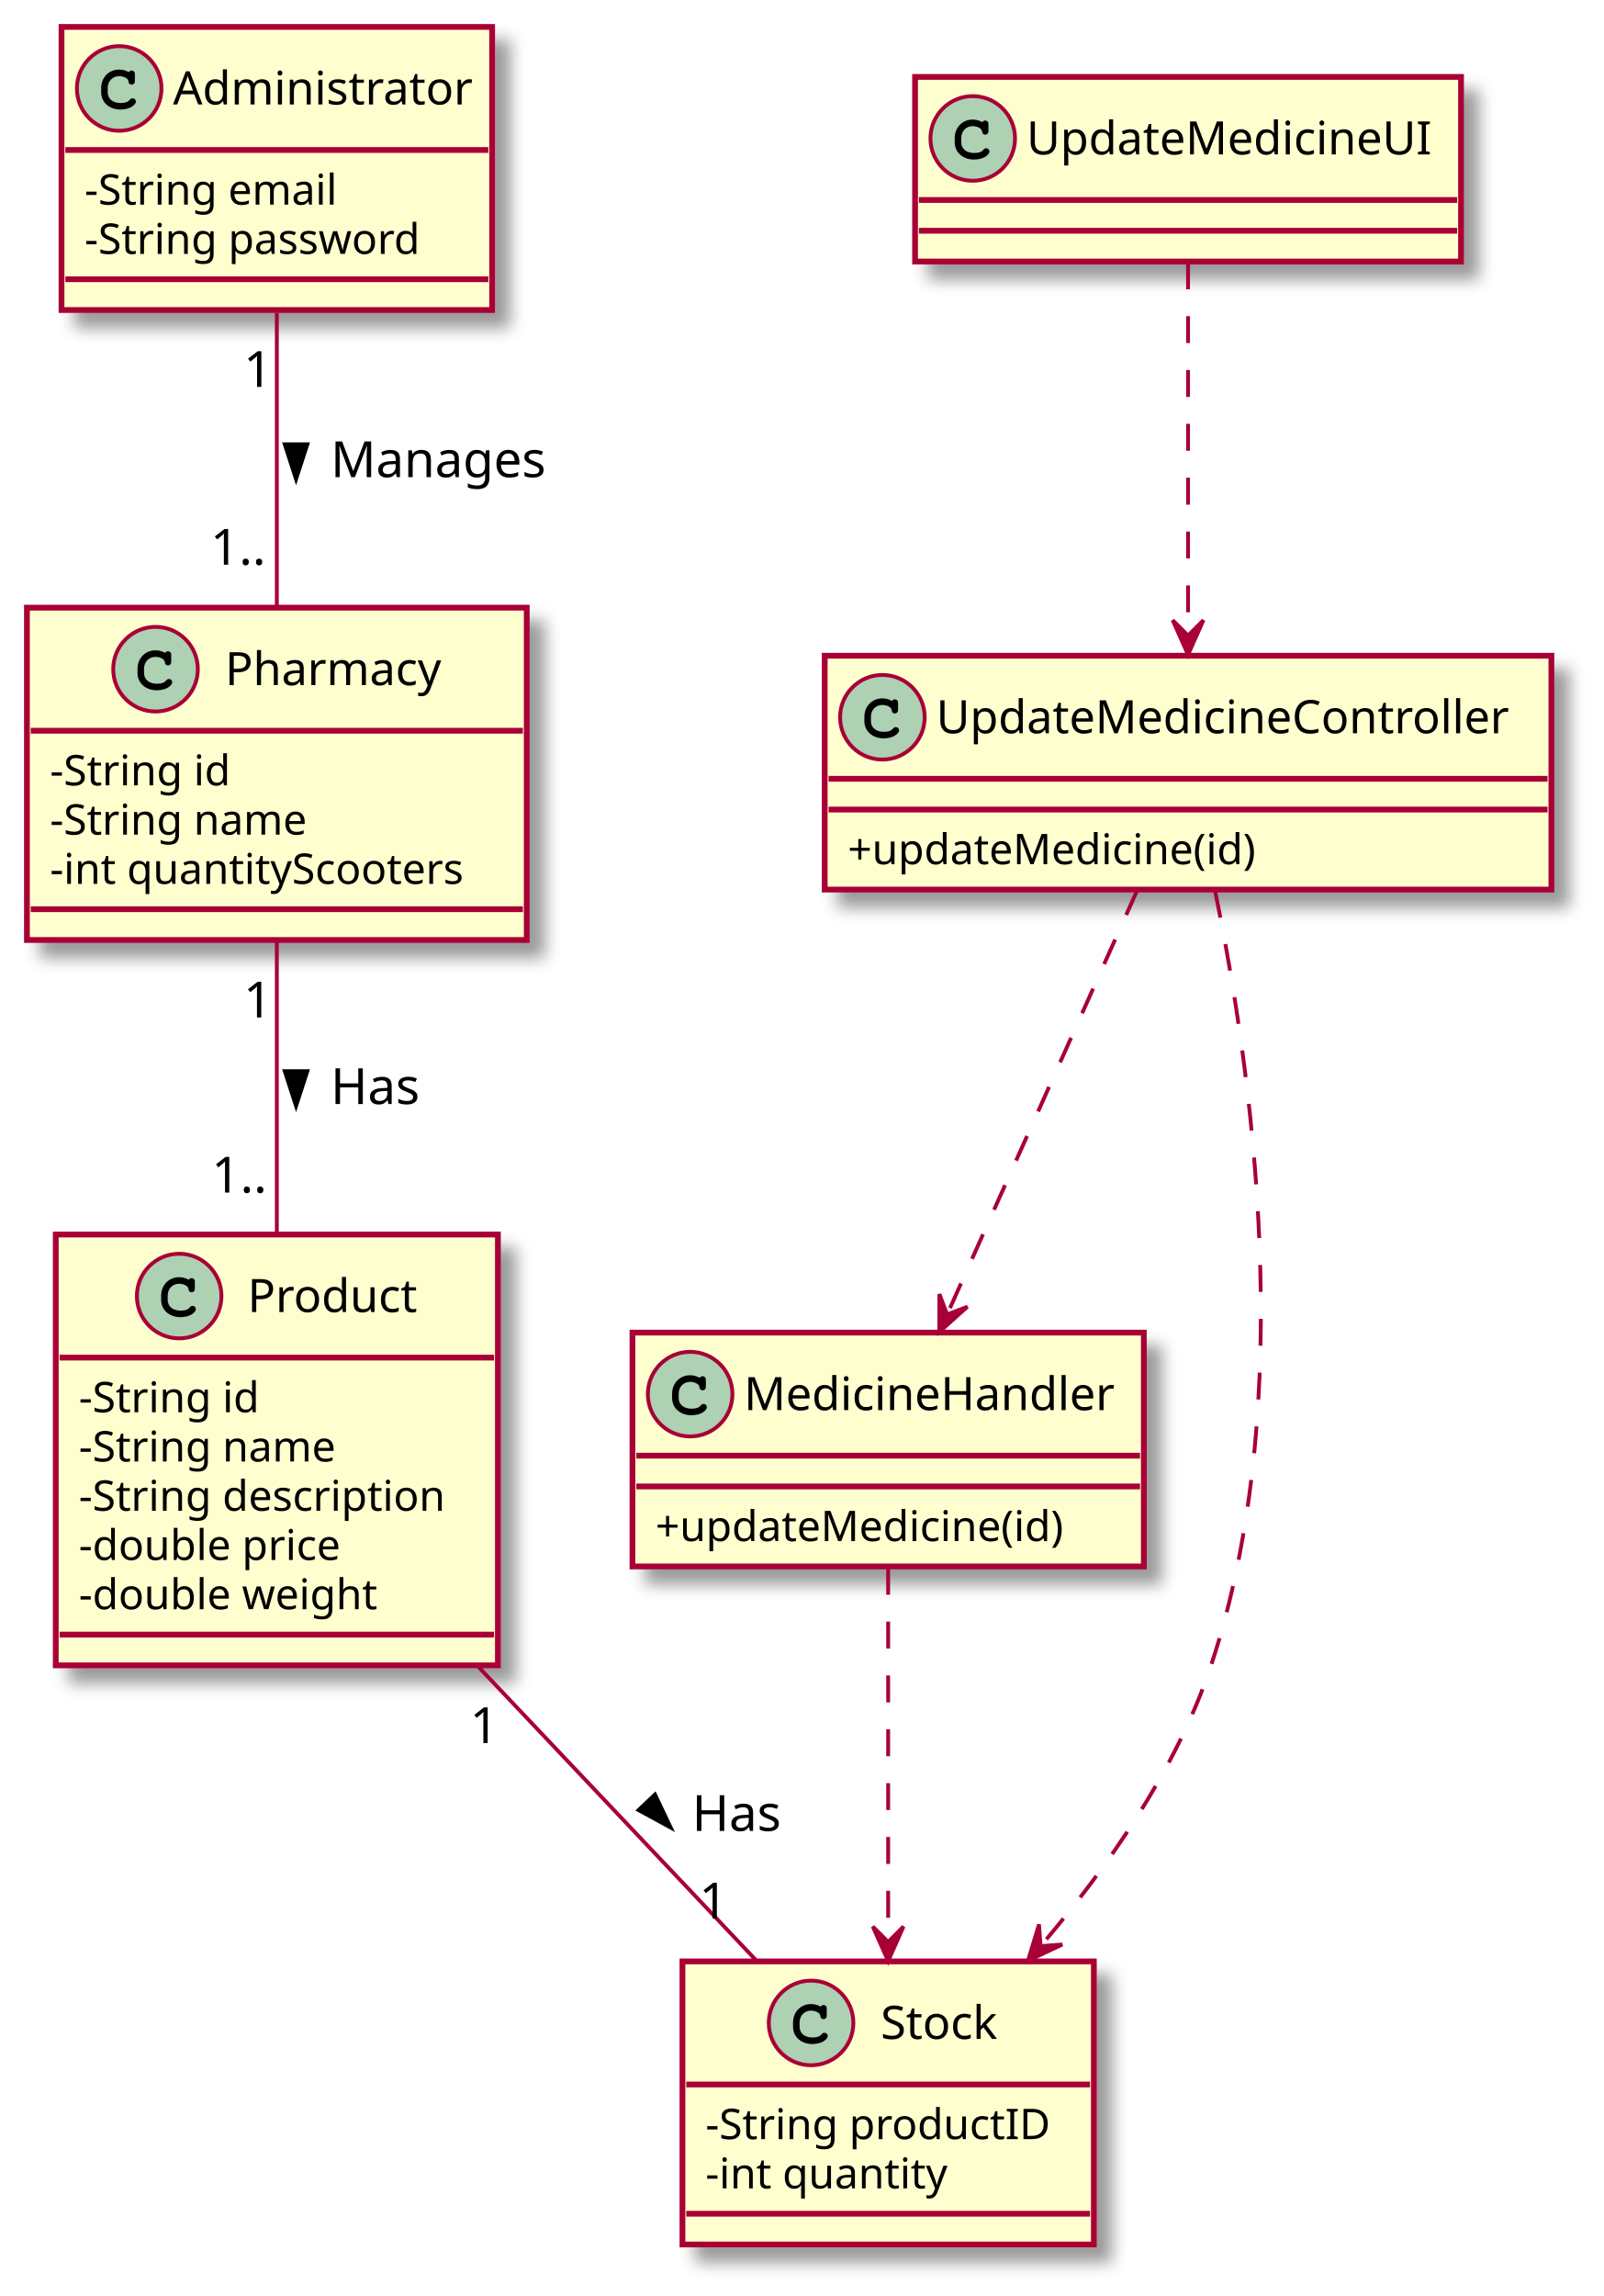
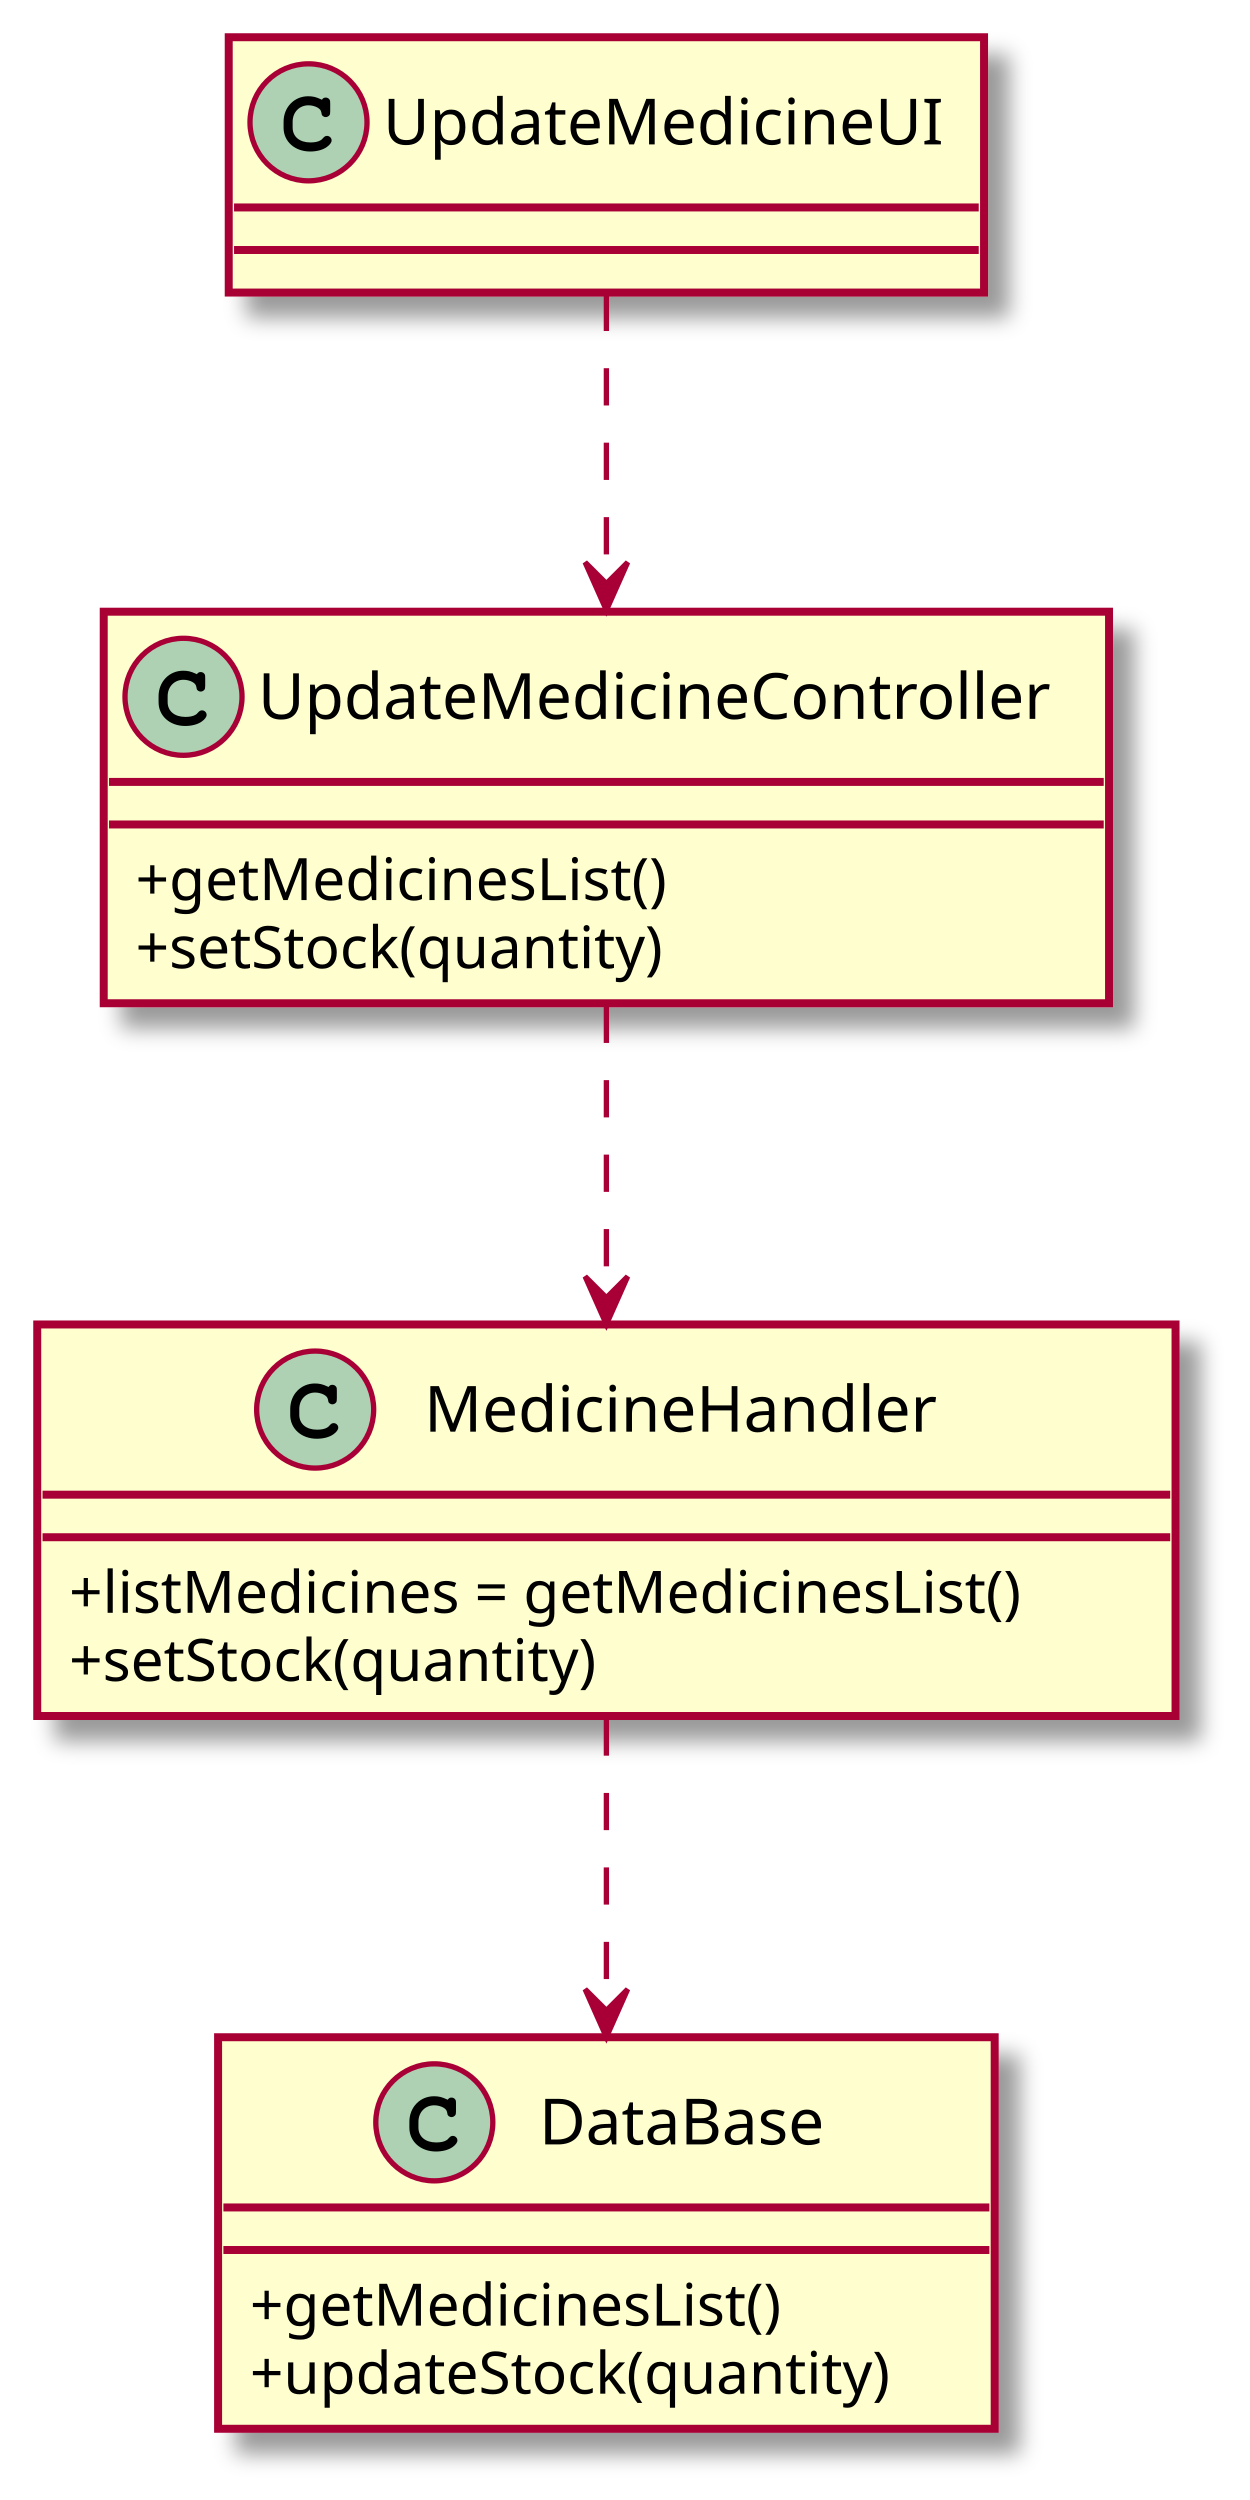
- <svg xmlns="http://www.w3.org/2000/svg" contentScriptType="application/ecmascript" contentStyleType="text/css" height="597px" preserveAspectRatio="none" style="width:417px;height:597px;" version="1.1" viewBox="0 0 417 597" width="417px" zoomAndPan="magnify">
+ <svg xmlns="http://www.w3.org/2000/svg" contentScriptType="application/ecmascript" contentStyleType="text/css" height="470px" preserveAspectRatio="none" style="width:235px;height:470px;" version="1.1" viewBox="0 0 235 470" width="235px" zoomAndPan="magnify">
  <defs>
-     <filter height="300%" id="fwkr6m30p3d39" width="300%" x="-1" y="-1">
+     <filter height="300%" id="f1eh1dn07pm53v" width="300%" x="-1" y="-1">
      <feGaussianBlur result="blurOut" stdDeviation="2.0" />
      <feColorMatrix in="blurOut" result="blurOut2" type="matrix" values="0 0 0 0 0 0 0 0 0 0 0 0 0 0 0 0 0 0 .4 0" />
      <feOffset dx="4.0" dy="4.0" in="blurOut2" result="blurOut3" />
      <feBlend in="SourceGraphic" in2="blurOut3" mode="normal" />
    </filter>
  </defs>
  <g>
-     <rect codeLine="3" fill="#FEFECE" filter="url(#fwkr6m30p3d39)" height="60.805" id="UpdateMedicineController" style="stroke:#A80036;stroke-width:1.5;" width="189" x="214.5" y="170.5" />
-     <ellipse cx="229.5" cy="186.5" fill="#ADD1B2" rx="11" ry="11" style="stroke:#A80036;stroke-width:1.0;" />
-     <path d="M231.844,182.172 C230.906,181.734 230.312,181.594 229.438,181.594 C226.812,181.594 224.812,183.672 224.812,186.391 L224.812,187.516 C224.812,190.094 226.922,191.984 229.812,191.984 C231.031,191.984 232.188,191.688 232.938,191.141 C233.516,190.734 233.844,190.281 233.844,189.891 C233.844,189.438 233.453,189.047 232.984,189.047 C232.766,189.047 232.562,189.125 232.375,189.312 C231.922,189.797 231.922,189.797 231.734,189.891 C231.312,190.156 230.625,190.281 229.859,190.281 C227.812,190.281 226.516,189.188 226.516,187.484 L226.516,186.391 C226.516,184.609 227.766,183.297 229.5,183.297 C230.078,183.297 230.688,183.453 231.156,183.703 C231.641,183.984 231.812,184.203 231.906,184.609 C231.969,185.016 232,185.141 232.141,185.266 C232.281,185.406 232.516,185.516 232.734,185.516 C233,185.516 233.266,185.375 233.438,185.156 C233.547,185 233.578,184.812 233.578,184.391 L233.578,182.969 C233.578,182.531 233.562,182.406 233.469,182.25 C233.312,181.984 233.031,181.844 232.734,181.844 C232.438,181.844 232.234,181.938 232.016,182.25 L231.844,182.172 Z " fill="#000000" />
-     <text fill="#000000" font-family="sans-serif" font-size="12" lengthAdjust="spacing" textLength="157" x="243.5" y="190.654">UpdateMedicineController</text>
-     <line style="stroke:#A80036;stroke-width:1.5;" x1="215.5" x2="402.5" y1="202.5" y2="202.5" />
-     <line style="stroke:#A80036;stroke-width:1.5;" x1="215.5" x2="402.5" y1="210.5" y2="210.5" />
-     <text fill="#000000" font-family="sans-serif" font-size="11" lengthAdjust="spacing" textLength="118" x="220.5" y="224.71">+updateMedicine(id)</text>
-     <rect codeLine="7" fill="#FEFECE" filter="url(#fwkr6m30p3d39)" height="48" id="UpdateMedicineUI" style="stroke:#A80036;stroke-width:1.5;" width="142" x="238" y="20" />
-     <ellipse cx="253" cy="36" fill="#ADD1B2" rx="11" ry="11" style="stroke:#A80036;stroke-width:1.0;" />
-     <path d="M255.344,31.672 C254.406,31.234 253.812,31.094 252.938,31.094 C250.312,31.094 248.312,33.172 248.312,35.891 L248.312,37.016 C248.312,39.594 250.422,41.484 253.312,41.484 C254.531,41.484 255.688,41.188 256.438,40.641 C257.016,40.234 257.344,39.781 257.344,39.391 C257.344,38.938 256.953,38.547 256.484,38.547 C256.266,38.547 256.062,38.625 255.875,38.812 C255.422,39.297 255.422,39.297 255.234,39.391 C254.812,39.656 254.125,39.781 253.359,39.781 C251.312,39.781 250.016,38.688 250.016,36.984 L250.016,35.891 C250.016,34.109 251.266,32.797 253,32.797 C253.578,32.797 254.188,32.953 254.656,33.203 C255.141,33.484 255.312,33.703 255.406,34.109 C255.469,34.516 255.5,34.641 255.641,34.766 C255.781,34.906 256.016,35.016 256.234,35.016 C256.5,35.016 256.766,34.875 256.938,34.656 C257.047,34.5 257.078,34.312 257.078,33.891 L257.078,32.469 C257.078,32.031 257.062,31.906 256.969,31.75 C256.812,31.484 256.531,31.344 256.234,31.344 C255.938,31.344 255.734,31.438 255.516,31.75 L255.344,31.672 Z " fill="#000000" />
-     <text fill="#000000" font-family="sans-serif" font-size="12" lengthAdjust="spacing" textLength="110" x="267" y="40.154">UpdateMedicineUI</text>
-     <line style="stroke:#A80036;stroke-width:1.5;" x1="239" x2="379" y1="52" y2="52" />
-     <line style="stroke:#A80036;stroke-width:1.5;" x1="239" x2="379" y1="60" y2="60" />
-     <rect codeLine="10" fill="#FEFECE" filter="url(#fwkr6m30p3d39)" height="60.805" id="MedicineHandler" style="stroke:#A80036;stroke-width:1.5;" width="133" x="164.5" y="346.5" />
-     <ellipse cx="179.5" cy="362.5" fill="#ADD1B2" rx="11" ry="11" style="stroke:#A80036;stroke-width:1.0;" />
-     <path d="M181.844,358.172 C180.906,357.734 180.312,357.594 179.438,357.594 C176.812,357.594 174.812,359.672 174.812,362.391 L174.812,363.516 C174.812,366.094 176.922,367.984 179.812,367.984 C181.031,367.984 182.188,367.688 182.938,367.141 C183.516,366.734 183.844,366.281 183.844,365.891 C183.844,365.438 183.453,365.047 182.984,365.047 C182.766,365.047 182.562,365.125 182.375,365.312 C181.922,365.797 181.922,365.797 181.734,365.891 C181.312,366.156 180.625,366.281 179.859,366.281 C177.812,366.281 176.516,365.188 176.516,363.484 L176.516,362.391 C176.516,360.609 177.766,359.297 179.5,359.297 C180.078,359.297 180.688,359.453 181.156,359.703 C181.641,359.984 181.812,360.203 181.906,360.609 C181.969,361.016 182,361.141 182.141,361.266 C182.281,361.406 182.516,361.516 182.734,361.516 C183,361.516 183.266,361.375 183.438,361.156 C183.547,361 183.578,360.812 183.578,360.391 L183.578,358.969 C183.578,358.531 183.562,358.406 183.469,358.25 C183.312,357.984 183.031,357.844 182.734,357.844 C182.438,357.844 182.234,357.938 182.016,358.25 L181.844,358.172 Z " fill="#000000" />
-     <text fill="#000000" font-family="sans-serif" font-size="12" lengthAdjust="spacing" textLength="101" x="193.5" y="366.654">MedicineHandler</text>
-     <line style="stroke:#A80036;stroke-width:1.5;" x1="165.5" x2="296.5" y1="378.5" y2="378.5" />
-     <line style="stroke:#A80036;stroke-width:1.5;" x1="165.5" x2="296.5" y1="386.5" y2="386.5" />
-     <text fill="#000000" font-family="sans-serif" font-size="11" lengthAdjust="spacing" textLength="118" x="170.5" y="400.71">+updateMedicine(id)</text>
-     <rect codeLine="14" fill="#FEFECE" filter="url(#fwkr6m30p3d39)" height="112.023" id="Product" style="stroke:#A80036;stroke-width:1.5;" width="115" x="14.5" y="321" />
-     <ellipse cx="46.6" cy="337" fill="#ADD1B2" rx="11" ry="11" style="stroke:#A80036;stroke-width:1.0;" />
-     <path d="M48.944,332.672 C48.006,332.234 47.413,332.094 46.538,332.094 C43.913,332.094 41.913,334.172 41.913,336.891 L41.913,338.016 C41.913,340.594 44.022,342.484 46.913,342.484 C48.131,342.484 49.288,342.188 50.038,341.641 C50.616,341.234 50.944,340.781 50.944,340.391 C50.944,339.938 50.553,339.547 50.084,339.547 C49.866,339.547 49.663,339.625 49.475,339.812 C49.022,340.297 49.022,340.297 48.834,340.391 C48.413,340.656 47.725,340.781 46.959,340.781 C44.913,340.781 43.616,339.688 43.616,337.984 L43.616,336.891 C43.616,335.109 44.866,333.797 46.6,333.797 C47.178,333.797 47.788,333.953 48.256,334.203 C48.741,334.484 48.913,334.703 49.006,335.109 C49.069,335.516 49.1,335.641 49.241,335.766 C49.381,335.906 49.616,336.016 49.834,336.016 C50.1,336.016 50.366,335.875 50.538,335.656 C50.647,335.5 50.678,335.312 50.678,334.891 L50.678,333.469 C50.678,333.031 50.663,332.906 50.569,332.75 C50.413,332.484 50.131,332.344 49.834,332.344 C49.538,332.344 49.334,332.438 49.116,332.75 L48.944,332.672 Z " fill="#000000" />
-     <text fill="#000000" font-family="sans-serif" font-size="12" lengthAdjust="spacing" textLength="45" x="64.4" y="341.154">Product</text>
-     <line style="stroke:#A80036;stroke-width:1.5;" x1="15.5" x2="128.5" y1="353" y2="353" />
-     <text fill="#000000" font-family="sans-serif" font-size="11" lengthAdjust="spacing" textLength="51" x="20.5" y="367.21">-String id</text>
-     <text fill="#000000" font-family="sans-serif" font-size="11" lengthAdjust="spacing" textLength="74" x="20.5" y="380.015">-String name</text>
-     <text fill="#000000" font-family="sans-serif" font-size="11" lengthAdjust="spacing" textLength="103" x="20.5" y="392.82">-String description</text>
-     <text fill="#000000" font-family="sans-serif" font-size="11" lengthAdjust="spacing" textLength="75" x="20.5" y="405.625">-double price</text>
-     <text fill="#000000" font-family="sans-serif" font-size="11" lengthAdjust="spacing" textLength="85" x="20.5" y="418.429">-double weight</text>
-     <line style="stroke:#A80036;stroke-width:1.5;" x1="15.5" x2="128.5" y1="425.023" y2="425.023" />
-     <rect codeLine="23" fill="#FEFECE" filter="url(#fwkr6m30p3d39)" height="73.609" id="Administrator" style="stroke:#A80036;stroke-width:1.5;" width="112" x="16" y="7" />
-     <ellipse cx="31" cy="23" fill="#ADD1B2" rx="11" ry="11" style="stroke:#A80036;stroke-width:1.0;" />
-     <path d="M33.344,18.672 C32.406,18.234 31.812,18.094 30.938,18.094 C28.312,18.094 26.312,20.172 26.312,22.891 L26.312,24.016 C26.312,26.594 28.422,28.484 31.312,28.484 C32.531,28.484 33.688,28.188 34.438,27.641 C35.016,27.234 35.344,26.781 35.344,26.391 C35.344,25.938 34.953,25.547 34.484,25.547 C34.266,25.547 34.062,25.625 33.875,25.812 C33.422,26.297 33.422,26.297 33.234,26.391 C32.812,26.656 32.125,26.781 31.359,26.781 C29.312,26.781 28.016,25.688 28.016,23.984 L28.016,22.891 C28.016,21.109 29.266,19.797 31,19.797 C31.578,19.797 32.188,19.953 32.656,20.203 C33.141,20.484 33.312,20.703 33.406,21.109 C33.469,21.516 33.5,21.641 33.641,21.766 C33.781,21.906 34.016,22.016 34.234,22.016 C34.5,22.016 34.766,21.875 34.938,21.656 C35.047,21.5 35.078,21.312 35.078,20.891 L35.078,19.469 C35.078,19.031 35.062,18.906 34.969,18.75 C34.812,18.484 34.531,18.344 34.234,18.344 C33.938,18.344 33.734,18.438 33.516,18.75 L33.344,18.672 Z " fill="#000000" />
-     <text fill="#000000" font-family="sans-serif" font-size="12" lengthAdjust="spacing" textLength="80" x="45" y="27.154">Administrator</text>
-     <line style="stroke:#A80036;stroke-width:1.5;" x1="17" x2="127" y1="39" y2="39" />
-     <text fill="#000000" font-family="sans-serif" font-size="11" lengthAdjust="spacing" textLength="73" x="22" y="53.21">-String email</text>
-     <text fill="#000000" font-family="sans-serif" font-size="11" lengthAdjust="spacing" textLength="94" x="22" y="66.015">-String password</text>
-     <line style="stroke:#A80036;stroke-width:1.5;" x1="17" x2="127" y1="72.609" y2="72.609" />
-     <rect codeLine="28" fill="#FEFECE" filter="url(#fwkr6m30p3d39)" height="86.414" id="Pharmacy" style="stroke:#A80036;stroke-width:1.5;" width="130" x="7" y="158" />
-     <ellipse cx="40.45" cy="174" fill="#ADD1B2" rx="11" ry="11" style="stroke:#A80036;stroke-width:1.0;" />
-     <path d="M42.794,169.672 C41.856,169.234 41.263,169.094 40.388,169.094 C37.763,169.094 35.763,171.172 35.763,173.891 L35.763,175.016 C35.763,177.594 37.872,179.484 40.763,179.484 C41.981,179.484 43.138,179.188 43.888,178.641 C44.466,178.234 44.794,177.781 44.794,177.391 C44.794,176.938 44.403,176.547 43.934,176.547 C43.716,176.547 43.513,176.625 43.325,176.812 C42.872,177.297 42.872,177.297 42.684,177.391 C42.263,177.656 41.575,177.781 40.809,177.781 C38.763,177.781 37.466,176.688 37.466,174.984 L37.466,173.891 C37.466,172.109 38.716,170.797 40.45,170.797 C41.028,170.797 41.638,170.953 42.106,171.203 C42.591,171.484 42.763,171.703 42.856,172.109 C42.919,172.516 42.95,172.641 43.091,172.766 C43.231,172.906 43.466,173.016 43.684,173.016 C43.95,173.016 44.216,172.875 44.388,172.656 C44.497,172.5 44.528,172.312 44.528,171.891 L44.528,170.469 C44.528,170.031 44.513,169.906 44.419,169.75 C44.263,169.484 43.981,169.344 43.684,169.344 C43.388,169.344 43.184,169.438 42.966,169.75 L42.794,169.672 Z " fill="#000000" />
-     <text fill="#000000" font-family="sans-serif" font-size="12" lengthAdjust="spacing" textLength="57" x="58.55" y="178.154">Pharmacy</text>
-     <line style="stroke:#A80036;stroke-width:1.5;" x1="8" x2="136" y1="190" y2="190" />
-     <text fill="#000000" font-family="sans-serif" font-size="11" lengthAdjust="spacing" textLength="51" x="13" y="204.21">-String id</text>
-     <text fill="#000000" font-family="sans-serif" font-size="11" lengthAdjust="spacing" textLength="74" x="13" y="217.015">-String name</text>
-     <text fill="#000000" font-family="sans-serif" font-size="11" lengthAdjust="spacing" textLength="118" x="13" y="229.82">-int quantityScooters</text>
-     <line style="stroke:#A80036;stroke-width:1.5;" x1="8" x2="136" y1="236.414" y2="236.414" />
-     <rect codeLine="34" fill="#FEFECE" filter="url(#fwkr6m30p3d39)" height="73.609" id="Stock" style="stroke:#A80036;stroke-width:1.5;" width="107" x="177.5" y="510" />
-     <ellipse cx="210.95" cy="526" fill="#ADD1B2" rx="11" ry="11" style="stroke:#A80036;stroke-width:1.0;" />
-     <path d="M213.294,521.672 C212.356,521.234 211.762,521.094 210.887,521.094 C208.262,521.094 206.262,523.172 206.262,525.891 L206.262,527.016 C206.262,529.594 208.372,531.484 211.262,531.484 C212.481,531.484 213.637,531.188 214.387,530.641 C214.966,530.234 215.294,529.781 215.294,529.391 C215.294,528.938 214.903,528.547 214.434,528.547 C214.216,528.547 214.012,528.625 213.825,528.812 C213.372,529.297 213.372,529.297 213.184,529.391 C212.762,529.656 212.075,529.781 211.309,529.781 C209.262,529.781 207.966,528.688 207.966,526.984 L207.966,525.891 C207.966,524.109 209.216,522.797 210.95,522.797 C211.528,522.797 212.137,522.953 212.606,523.203 C213.091,523.484 213.262,523.703 213.356,524.109 C213.419,524.516 213.45,524.641 213.591,524.766 C213.731,524.906 213.966,525.016 214.184,525.016 C214.45,525.016 214.716,524.875 214.887,524.656 C214.997,524.5 215.028,524.312 215.028,523.891 L215.028,522.469 C215.028,522.031 215.012,521.906 214.919,521.75 C214.762,521.484 214.481,521.344 214.184,521.344 C213.887,521.344 213.684,521.438 213.466,521.75 L213.294,521.672 Z " fill="#000000" />
-     <text fill="#000000" font-family="sans-serif" font-size="12" lengthAdjust="spacing" textLength="34" x="229.05" y="530.154">Stock</text>
-     <line style="stroke:#A80036;stroke-width:1.5;" x1="178.5" x2="283.5" y1="542" y2="542" />
-     <text fill="#000000" font-family="sans-serif" font-size="11" lengthAdjust="spacing" textLength="95" x="183.5" y="556.21">-String productID</text>
-     <text fill="#000000" font-family="sans-serif" font-size="11" lengthAdjust="spacing" textLength="68" x="183.5" y="569.015">-int quantity</text>
-     <line style="stroke:#A80036;stroke-width:1.5;" x1="178.5" x2="283.5" y1="575.609" y2="575.609" />
-     <path codeLine="40" d="M309,68.205 C309,93.912 309,135.635 309,165.245 " fill="none" id="UpdateMedicineUI-to-UpdateMedicineController" style="stroke:#A80036;stroke-width:1.0;stroke-dasharray:7.0,7.0;" />
-     <polygon fill="#A80036" points="309,170.256,313,161.256,309,165.256,305,161.256,309,170.256" style="stroke:#A80036;stroke-width:1.0;" />
-     <path codeLine="41" d="M295.768,231.517 C282.097,262.013 260.78,309.567 246.371,341.711 " fill="none" id="UpdateMedicineController-to-MedicineHandler" style="stroke:#A80036;stroke-width:1.0;stroke-dasharray:7.0,7.0;" />
-     <polygon fill="#A80036" points="244.297,346.338,251.629,339.762,246.343,341.776,244.329,336.489,244.297,346.338" style="stroke:#A80036;stroke-width:1.0;" />
-     <path codeLine="42" d="M316.041,231.741 C325.3,276.652 337.878,363.874 315,433 C306.071,459.978 287.93,485.756 270.785,505.861 " fill="none" id="UpdateMedicineController-to-Stock" style="stroke:#A80036;stroke-width:1.0;stroke-dasharray:7.0,7.0;" />
-     <polygon fill="#A80036" points="267.372,509.805,276.286,505.616,270.644,506.023,270.236,500.381,267.372,509.805" style="stroke:#A80036;stroke-width:1.0;" />
-     <path codeLine="43" d="M231,407.648 C231,434.629 231,474.722 231,504.811 " fill="none" id="MedicineHandler-to-Stock" style="stroke:#A80036;stroke-width:1.0;stroke-dasharray:7.0,7.0;" />
-     <polygon fill="#A80036" points="231,509.928,235,500.928,231,504.928,227,500.928,231,509.928" style="stroke:#A80036;stroke-width:1.0;" />
-     <path codeLine="45" d="M72,244.121 C72,267.153 72,295.964 72,320.777 " fill="none" id="Pharmacy-Product" style="stroke:#A80036;stroke-width:1.0;" />
-     <polygon fill="#000000" points="77,287.566,79.939,278.521,74.061,278.521,77,287.566" style="stroke:#000000;stroke-width:1.0;" />
-     <text fill="#000000" font-family="sans-serif" font-size="13" lengthAdjust="spacing" textLength="24" x="86" y="287.067">Has</text>
-     <text fill="#000000" font-family="sans-serif" font-size="13" lengthAdjust="spacing" textLength="8" x="63.337" y="264.549">1</text>
-     <text fill="#000000" font-family="sans-serif" font-size="13" lengthAdjust="spacing" textLength="16" x="55.025" y="310.084">1..</text>
-     <path codeLine="46" d="M124.063,433.009 C147.973,458.273 175.657,487.524 196.866,509.934 " fill="none" id="Product-Stock" style="stroke:#A80036;stroke-width:1.0;" />
-     <polygon fill="#000000" points="174.437,475.198,170.354,466.608,166.085,470.649,174.437,475.198" style="stroke:#000000;stroke-width:1.0;" />
-     <text fill="#000000" font-family="sans-serif" font-size="13" lengthAdjust="spacing" textLength="24" x="180" y="476.067">Has</text>
-     <text fill="#000000" font-family="sans-serif" font-size="13" lengthAdjust="spacing" textLength="8" x="122.221" y="453.22">1</text>
-     <text fill="#000000" font-family="sans-serif" font-size="13" lengthAdjust="spacing" textLength="8" x="181.835" y="498.832">1</text>
-     <path codeLine="47" d="M72,81.341 C72,104.247 72,133.912 72,157.85 " fill="none" id="Administrator-Pharmacy" style="stroke:#A80036;stroke-width:1.0;" />
-     <polygon fill="#000000" points="77,124.566,79.939,115.521,74.061,115.521,77,124.566" style="stroke:#000000;stroke-width:1.0;" />
-     <text fill="#000000" font-family="sans-serif" font-size="13" lengthAdjust="spacing" textLength="57" x="86" y="124.067">Manages</text>
-     <text fill="#000000" font-family="sans-serif" font-size="13" lengthAdjust="spacing" textLength="8" x="63.362" y="100.596">1</text>
-     <text fill="#000000" font-family="sans-serif" font-size="13" lengthAdjust="spacing" textLength="16" x="54.725" y="146.822">1..</text>
+     <rect codeLine="6" fill="#FEFECE" filter="url(#f1eh1dn07pm53v)" height="73.609" id="UpdateMedicineController" style="stroke:#A80036;stroke-width:1.5;" width="189" x="19.5" y="115" />
+     <ellipse cx="34.5" cy="131" fill="#ADD1B2" rx="11" ry="11" style="stroke:#A80036;stroke-width:1.0;" />
+     <path d="M36.844,126.672 C35.906,126.234 35.312,126.094 34.438,126.094 C31.812,126.094 29.812,128.172 29.812,130.891 L29.812,132.016 C29.812,134.594 31.922,136.484 34.812,136.484 C36.031,136.484 37.188,136.188 37.938,135.641 C38.516,135.234 38.844,134.781 38.844,134.391 C38.844,133.938 38.453,133.547 37.984,133.547 C37.766,133.547 37.562,133.625 37.375,133.812 C36.922,134.297 36.922,134.297 36.734,134.391 C36.312,134.656 35.625,134.781 34.859,134.781 C32.812,134.781 31.516,133.688 31.516,131.984 L31.516,130.891 C31.516,129.109 32.766,127.797 34.5,127.797 C35.078,127.797 35.688,127.953 36.156,128.203 C36.641,128.484 36.812,128.703 36.906,129.109 C36.969,129.516 37,129.641 37.141,129.766 C37.281,129.906 37.516,130.016 37.734,130.016 C38,130.016 38.266,129.875 38.438,129.656 C38.547,129.5 38.578,129.312 38.578,128.891 L38.578,127.469 C38.578,127.031 38.562,126.906 38.469,126.75 C38.312,126.484 38.031,126.344 37.734,126.344 C37.438,126.344 37.234,126.438 37.016,126.75 L36.844,126.672 Z " fill="#000000" />
+     <text fill="#000000" font-family="sans-serif" font-size="12" lengthAdjust="spacing" textLength="157" x="48.5" y="135.154">UpdateMedicineController</text>
+     <line style="stroke:#A80036;stroke-width:1.5;" x1="20.5" x2="207.5" y1="147" y2="147" />
+     <line style="stroke:#A80036;stroke-width:1.5;" x1="20.5" x2="207.5" y1="155" y2="155" />
+     <text fill="#000000" font-family="sans-serif" font-size="11" lengthAdjust="spacing" textLength="112" x="25.5" y="169.21">+getMedicinesList()</text>
+     <text fill="#000000" font-family="sans-serif" font-size="11" lengthAdjust="spacing" textLength="112" x="25.5" y="182.015">+setStock(quantity)</text>
+     <rect codeLine="11" fill="#FEFECE" filter="url(#f1eh1dn07pm53v)" height="48" id="UpdateMedicineUI" style="stroke:#A80036;stroke-width:1.5;" width="142" x="43" y="7" />
+     <ellipse cx="58" cy="23" fill="#ADD1B2" rx="11" ry="11" style="stroke:#A80036;stroke-width:1.0;" />
+     <path d="M60.344,18.672 C59.406,18.234 58.812,18.094 57.938,18.094 C55.312,18.094 53.312,20.172 53.312,22.891 L53.312,24.016 C53.312,26.594 55.422,28.484 58.312,28.484 C59.531,28.484 60.688,28.188 61.438,27.641 C62.016,27.234 62.344,26.781 62.344,26.391 C62.344,25.938 61.953,25.547 61.484,25.547 C61.266,25.547 61.062,25.625 60.875,25.812 C60.422,26.297 60.422,26.297 60.234,26.391 C59.812,26.656 59.125,26.781 58.359,26.781 C56.312,26.781 55.016,25.688 55.016,23.984 L55.016,22.891 C55.016,21.109 56.266,19.797 58,19.797 C58.578,19.797 59.188,19.953 59.656,20.203 C60.141,20.484 60.312,20.703 60.406,21.109 C60.469,21.516 60.5,21.641 60.641,21.766 C60.781,21.906 61.016,22.016 61.234,22.016 C61.5,22.016 61.766,21.875 61.938,21.656 C62.047,21.5 62.078,21.312 62.078,20.891 L62.078,19.469 C62.078,19.031 62.062,18.906 61.969,18.75 C61.812,18.484 61.531,18.344 61.234,18.344 C60.938,18.344 60.734,18.438 60.516,18.75 L60.344,18.672 Z " fill="#000000" />
+     <text fill="#000000" font-family="sans-serif" font-size="12" lengthAdjust="spacing" textLength="110" x="72" y="27.154">UpdateMedicineUI</text>
+     <line style="stroke:#A80036;stroke-width:1.5;" x1="44" x2="184" y1="39" y2="39" />
+     <line style="stroke:#A80036;stroke-width:1.5;" x1="44" x2="184" y1="47" y2="47" />
+     <rect codeLine="14" fill="#FEFECE" filter="url(#f1eh1dn07pm53v)" height="73.609" id="MedicineHandler" style="stroke:#A80036;stroke-width:1.5;" width="214" x="7" y="249" />
+     <ellipse cx="59.25" cy="265" fill="#ADD1B2" rx="11" ry="11" style="stroke:#A80036;stroke-width:1.0;" />
+     <path d="M61.594,260.672 C60.656,260.234 60.062,260.094 59.188,260.094 C56.562,260.094 54.562,262.172 54.562,264.891 L54.562,266.016 C54.562,268.594 56.672,270.484 59.562,270.484 C60.781,270.484 61.938,270.188 62.688,269.641 C63.266,269.234 63.594,268.781 63.594,268.391 C63.594,267.938 63.203,267.547 62.734,267.547 C62.516,267.547 62.312,267.625 62.125,267.812 C61.672,268.297 61.672,268.297 61.484,268.391 C61.062,268.656 60.375,268.781 59.609,268.781 C57.562,268.781 56.266,267.688 56.266,265.984 L56.266,264.891 C56.266,263.109 57.516,261.797 59.25,261.797 C59.828,261.797 60.438,261.953 60.906,262.203 C61.391,262.484 61.562,262.703 61.656,263.109 C61.719,263.516 61.75,263.641 61.891,263.766 C62.031,263.906 62.266,264.016 62.484,264.016 C62.75,264.016 63.016,263.875 63.188,263.656 C63.297,263.5 63.328,263.312 63.328,262.891 L63.328,261.469 C63.328,261.031 63.312,260.906 63.219,260.75 C63.062,260.484 62.781,260.344 62.484,260.344 C62.188,260.344 61.984,260.438 61.766,260.75 L61.594,260.672 Z " fill="#000000" />
+     <text fill="#000000" font-family="sans-serif" font-size="12" lengthAdjust="spacing" textLength="101" x="79.75" y="269.154">MedicineHandler</text>
+     <line style="stroke:#A80036;stroke-width:1.5;" x1="8" x2="220" y1="281" y2="281" />
+     <line style="stroke:#A80036;stroke-width:1.5;" x1="8" x2="220" y1="289" y2="289" />
+     <text fill="#000000" font-family="sans-serif" font-size="11" lengthAdjust="spacing" textLength="202" x="13" y="303.21">+listMedicines = getMedicinesList()</text>
+     <text fill="#000000" font-family="sans-serif" font-size="11" lengthAdjust="spacing" textLength="112" x="13" y="316.015">+setStock(quantity)</text>
+     <rect codeLine="19" fill="#FEFECE" filter="url(#f1eh1dn07pm53v)" height="73.609" id="DataBase" style="stroke:#A80036;stroke-width:1.5;" width="146" x="41" y="383" />
+     <ellipse cx="81.65" cy="399" fill="#ADD1B2" rx="11" ry="11" style="stroke:#A80036;stroke-width:1.0;" />
+     <path d="M83.994,394.672 C83.056,394.234 82.463,394.094 81.588,394.094 C78.963,394.094 76.963,396.172 76.963,398.891 L76.963,400.016 C76.963,402.594 79.072,404.484 81.963,404.484 C83.181,404.484 84.338,404.188 85.088,403.641 C85.666,403.234 85.994,402.781 85.994,402.391 C85.994,401.938 85.603,401.547 85.134,401.547 C84.916,401.547 84.713,401.625 84.525,401.812 C84.072,402.297 84.072,402.297 83.884,402.391 C83.463,402.656 82.775,402.781 82.009,402.781 C79.963,402.781 78.666,401.688 78.666,399.984 L78.666,398.891 C78.666,397.109 79.916,395.797 81.65,395.797 C82.228,395.797 82.838,395.953 83.306,396.203 C83.791,396.484 83.963,396.703 84.056,397.109 C84.119,397.516 84.15,397.641 84.291,397.766 C84.431,397.906 84.666,398.016 84.884,398.016 C85.15,398.016 85.416,397.875 85.588,397.656 C85.697,397.5 85.728,397.312 85.728,396.891 L85.728,395.469 C85.728,395.031 85.713,394.906 85.619,394.75 C85.463,394.484 85.181,394.344 84.884,394.344 C84.588,394.344 84.384,394.438 84.166,394.75 L83.994,394.672 Z " fill="#000000" />
+     <text fill="#000000" font-family="sans-serif" font-size="12" lengthAdjust="spacing" textLength="57" x="101.35" y="403.154">DataBase</text>
+     <line style="stroke:#A80036;stroke-width:1.5;" x1="42" x2="186" y1="415" y2="415" />
+     <line style="stroke:#A80036;stroke-width:1.5;" x1="42" x2="186" y1="423" y2="423" />
+     <text fill="#000000" font-family="sans-serif" font-size="11" lengthAdjust="spacing" textLength="112" x="47" y="437.21">+getMedicinesList()</text>
+     <text fill="#000000" font-family="sans-serif" font-size="11" lengthAdjust="spacing" textLength="134" x="47" y="450.015">+updateStock(quantity)</text>
+     <path codeLine="27" d="M114,55.227 C114,70.683 114,91.421 114,109.647 " fill="none" id="UpdateMedicineUI-to-UpdateMedicineController" style="stroke:#A80036;stroke-width:1.0;stroke-dasharray:7.0,7.0;" />
+     <polygon fill="#A80036" points="114,114.714,118,105.714,114,109.714,110,105.714,114,114.714" style="stroke:#A80036;stroke-width:1.0;" />
+     <path codeLine="28" d="M114,189.07 C114,205.949 114,226.142 114,243.638 " fill="none" id="UpdateMedicineController-to-MedicineHandler" style="stroke:#A80036;stroke-width:1.0;stroke-dasharray:7.0,7.0;" />
+     <polygon fill="#A80036" points="114,248.974,118,239.974,114,243.974,110,239.974,114,248.974" style="stroke:#A80036;stroke-width:1.0;" />
+     <path codeLine="29" d="M114,323.07 C114,339.949 114,360.142 114,377.637 " fill="none" id="MedicineHandler-to-DataBase" style="stroke:#A80036;stroke-width:1.0;stroke-dasharray:7.0,7.0;" />
+     <polygon fill="#A80036" points="114,382.974,118,373.974,114,377.974,110,373.974,114,382.974" style="stroke:#A80036;stroke-width:1.0;" />
  </g>
</svg>
